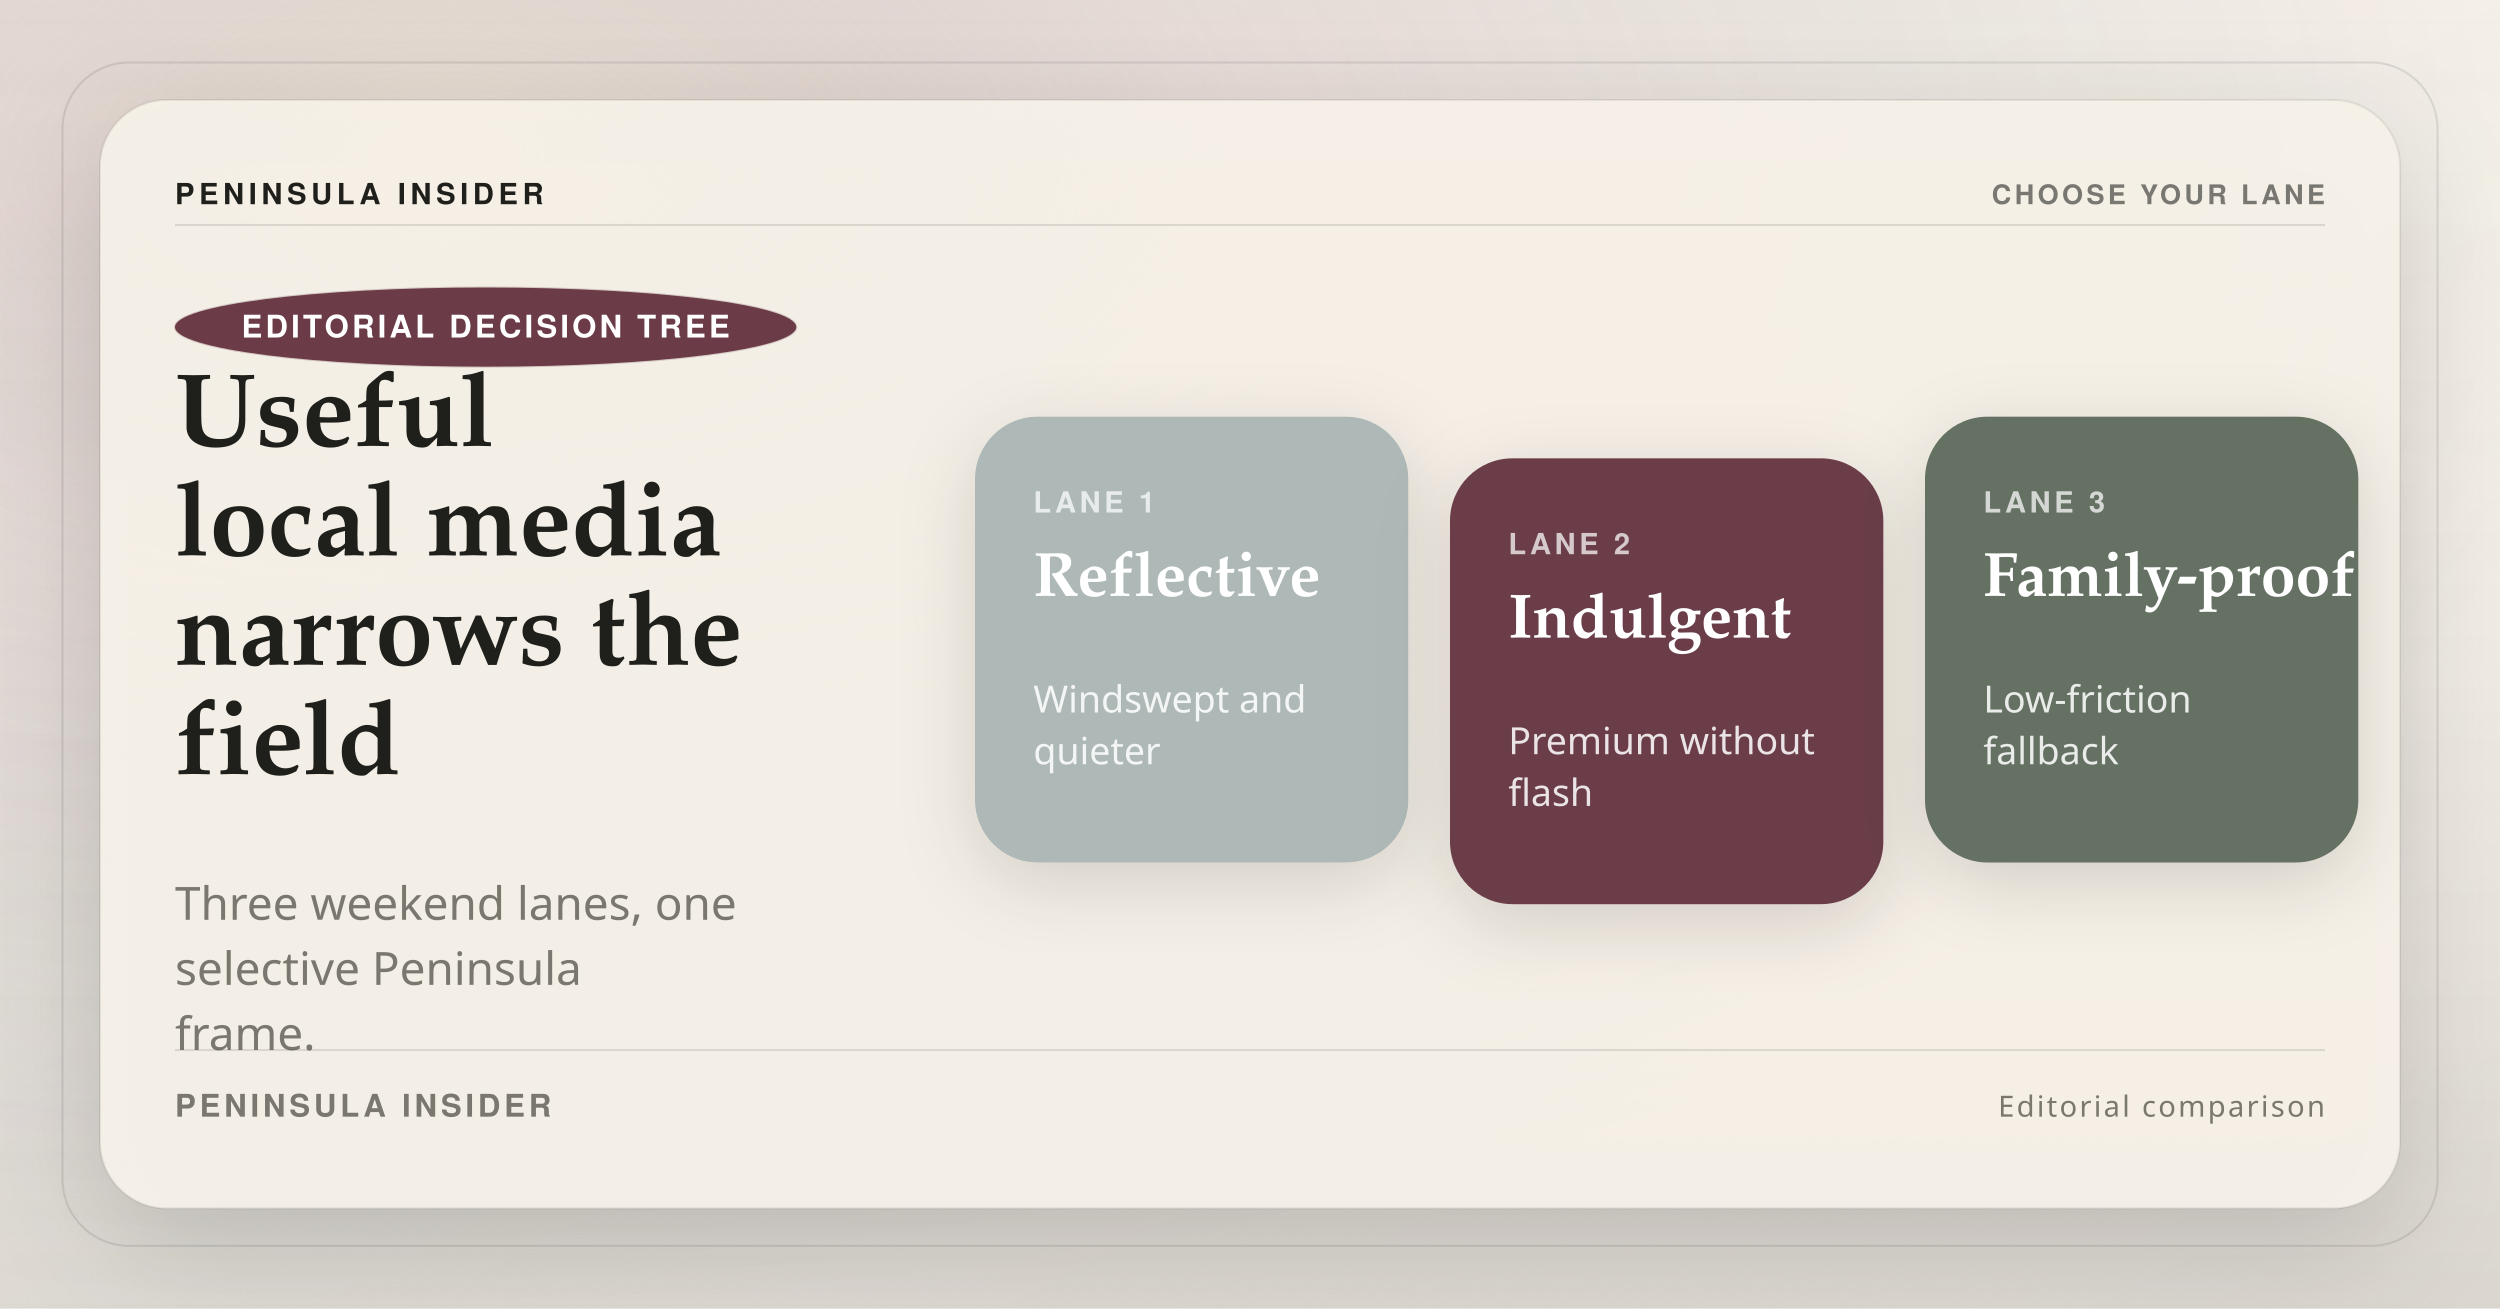
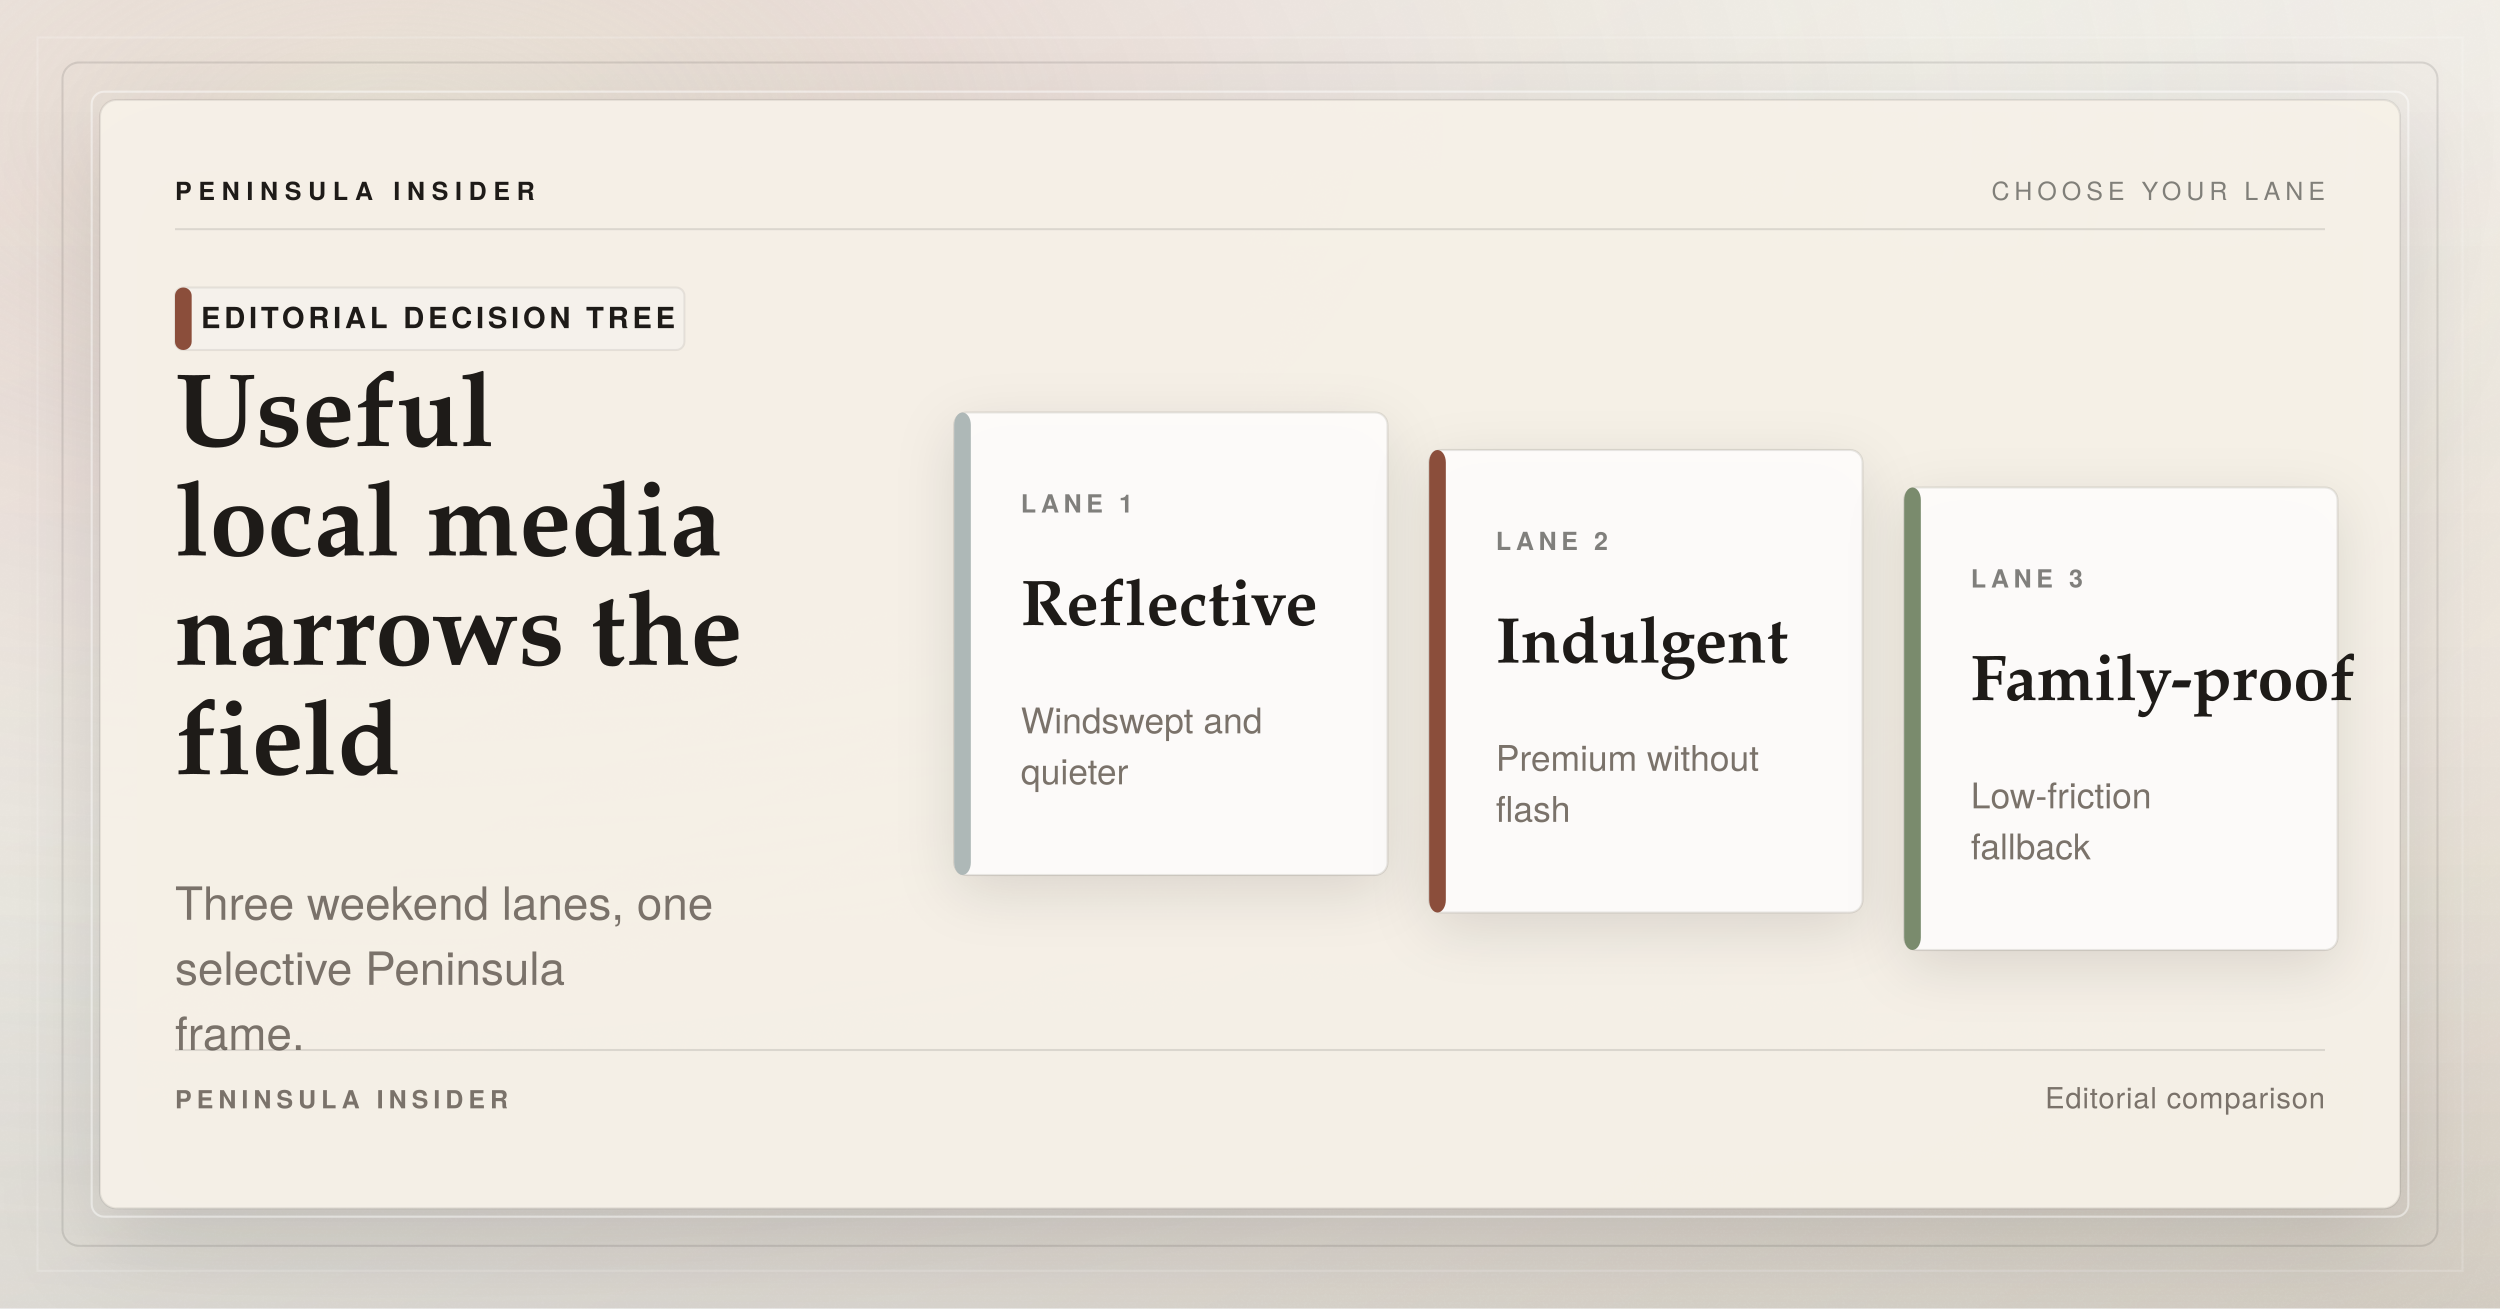
<svg xmlns="http://www.w3.org/2000/svg" width="1200" height="628" viewBox="0 0 1200 628">
  <defs>
    <linearGradient id="pi-social-2026-04-20-thu-weekend-moods-li-191x1-summary-v01-paper-gradient" x1="0" x2="1" y1="0" y2="1">
-       <stop offset="0%" stop-color="#FBF7F0" />
-       <stop offset="100%" stop-color="#F6F1E8" />
+       <stop offset="0%" stop-color="#FDFCFA" />
+       <stop offset="48%" stop-color="#F5F1EB" />
+       <stop offset="100%" stop-color="#E8E0D5" />
    </linearGradient>
    <linearGradient id="pi-social-2026-04-20-thu-weekend-moods-li-191x1-summary-v01-soft-vignette" x1="0" x2="0" y1="0" y2="1">
-       <stop offset="0%" stop-color="#FFFFFF" stop-opacity="0.02" />
-       <stop offset="100%" stop-color="#151714" stop-opacity="0.12" />
+       <stop offset="0%" stop-color="#FFFFFF" stop-opacity="0.03" />
+       <stop offset="52%" stop-color="#C9B99A" stop-opacity="0.05" />
+       <stop offset="100%" stop-color="#151714" stop-opacity="0.1" />
    </linearGradient>
    <linearGradient id="pi-social-2026-04-20-thu-weekend-moods-li-191x1-summary-v01-image-bottom" x1="0" x2="0" y1="0" y2="1">
      <stop offset="0%" stop-color="#0F120F" stop-opacity="0.02" />
-       <stop offset="54%" stop-color="#0F120F" stop-opacity="0.08" />
-       <stop offset="100%" stop-color="#0F120F" stop-opacity="0.72" />
+       <stop offset="44%" stop-color="#0F120F" stop-opacity="0.08" />
+       <stop offset="100%" stop-color="#0F120F" stop-opacity="0.76" />
    </linearGradient>
    <linearGradient id="pi-social-2026-04-20-thu-weekend-moods-li-191x1-summary-v01-image-side" x1="0" x2="1" y1="0" y2="0">
-       <stop offset="0%" stop-color="#0F120F" stop-opacity="0.72" />
-       <stop offset="48%" stop-color="#0F120F" stop-opacity="0.18" />
+       <stop offset="0%" stop-color="#0F120F" stop-opacity="0.78" />
+       <stop offset="34%" stop-color="#0F120F" stop-opacity="0.28" />
      <stop offset="100%" stop-color="#0F120F" stop-opacity="0.04" />
    </linearGradient>
-     <radialGradient id="pi-social-2026-04-20-thu-weekend-moods-li-191x1-summary-v01-pinot-glow" cx="18%" cy="12%" r="88%">
-       <stop offset="0%" stop-color="#C7B6A3" stop-opacity="0.38" />
-       <stop offset="36%" stop-color="#6B3C48" stop-opacity="0.14" />
+     <radialGradient id="pi-social-2026-04-20-thu-weekend-moods-li-191x1-summary-v01-pinot-glow" cx="16%" cy="10%" r="92%">
+       <stop offset="0%" stop-color="#C9B99A" stop-opacity="0.34" />
+       <stop offset="30%" stop-color="#8B4E3B" stop-opacity="0.14" />
+       <stop offset="68%" stop-color="#7A8B6D" stop-opacity="0.06" />
      <stop offset="100%" stop-color="#000000" stop-opacity="0" />
    </radialGradient>
    <filter id="pi-social-2026-04-20-thu-weekend-moods-li-191x1-summary-v01-paper-shadow" x="-20%" y="-20%" width="140%" height="140%">
-       <feDropShadow dx="0" dy="18" stdDeviation="28" flood-color="#121411" flood-opacity="0.16" />
+       <feDropShadow dx="0" dy="16" stdDeviation="24" flood-color="#121411" flood-opacity="0.14" />
    </filter>
    <filter id="pi-social-2026-04-20-thu-weekend-moods-li-191x1-summary-v01-card-shadow" x="-20%" y="-20%" width="140%" height="140%">
-       <feDropShadow dx="0" dy="10" stdDeviation="18" flood-color="#171916" flood-opacity="0.14" />
+       <feDropShadow dx="0" dy="8" stdDeviation="14" flood-color="#171916" flood-opacity="0.12" />
    </filter>
    <filter id="pi-social-2026-04-20-thu-weekend-moods-li-191x1-summary-v01-grain" x="0" y="0" width="100%" height="100%">
-       <feTurbulence type="fractalNoise" baseFrequency="0.85" numOctaves="2" stitchTiles="stitch" result="noise" />
+       <feTurbulence type="fractalNoise" baseFrequency="0.82" numOctaves="2" stitchTiles="stitch" result="noise" />
      <feColorMatrix type="saturate" values="0" />
      <feComponentTransfer>
-         <feFuncA type="table" tableValues="0 0.02" />
+         <feFuncA type="table" tableValues="0 0.018" />
      </feComponentTransfer>
    </filter>
    <clipPath id="pi-social-2026-04-20-thu-weekend-moods-li-191x1-summary-v01-frame-clip">
-       <rect x="30" y="30" width="1140" height="568" rx="32" />
+       <rect x="30" y="30" width="1140" height="568" rx="8" />
    </clipPath>
  </defs>
  <rect width="1200" height="628" fill="url(#pi-social-2026-04-20-thu-weekend-moods-li-191x1-summary-v01-paper-gradient)" />
  <rect width="1200" height="628" fill="url(#pi-social-2026-04-20-thu-weekend-moods-li-191x1-summary-v01-pinot-glow)" />
  <rect width="1200" height="628" fill="url(#pi-social-2026-04-20-thu-weekend-moods-li-191x1-summary-v01-soft-vignette)" />
-   <rect width="1200" height="628" filter="url(#pi-social-2026-04-20-thu-weekend-moods-li-191x1-summary-v01-grain)" opacity="0.9" />
-   <rect x="48" y="48" width="1104" height="532" rx="32" fill="rgba(246,241,232,0.94)" stroke="rgba(31,32,28,0.08)" filter="url(#pi-social-2026-04-20-thu-weekend-moods-li-191x1-summary-v01-paper-shadow)" />
+   <rect x="18" y="18" width="1164" height="592" fill="none" stroke="rgba(255,255,255,0.18)" />
+   <rect width="1200" height="628" filter="url(#pi-social-2026-04-20-thu-weekend-moods-li-191x1-summary-v01-grain)" opacity="0.92" />
+   <rect x="48" y="48" width="1104" height="532" rx="8" fill="rgba(246,241,232,0.94)" stroke="rgba(31,32,28,0.08)" filter="url(#pi-social-2026-04-20-thu-weekend-moods-li-191x1-summary-v01-paper-shadow)" />
  <g>
-     <line x1="84" y1="108" x2="1116" y2="108" stroke="rgba(31,32,28,0.12)" stroke-width="1" />
-     <text x="84" y="98" font-family="Avenir Next, 'Gill Sans', 'Trebuchet MS', 'Helvetica Neue', sans-serif" font-size="14" font-weight="700" letter-spacing="2.2" fill="#1F201C">PENINSULA INSIDER</text>
-     <text x="1116" y="98" text-anchor="end" font-family="Avenir Next, 'Gill Sans', 'Trebuchet MS', 'Helvetica Neue', sans-serif" font-size="13" font-weight="600" letter-spacing="1.6" fill="rgba(31,32,28,0.58)">CHOOSE YOUR LANE</text>
+     <line x1="84" y1="110" x2="1116" y2="110" stroke="rgba(31,32,28,0.12)" stroke-width="1" />
+     <text x="84" y="96" font-family="Outfit, 'Helvetica Neue', 'Avenir Next', Avenir, 'Gill Sans', sans-serif" font-size="12" font-weight="600" letter-spacing="3.2" fill="#1E1B18">PENINSULA INSIDER</text>
+     <text x="1116" y="96" text-anchor="end" font-family="Outfit, 'Helvetica Neue', 'Avenir Next', Avenir, 'Gill Sans', sans-serif" font-size="12" font-weight="500" letter-spacing="2.4" fill="rgba(31,32,28,0.54)">CHOOSE YOUR LANE</text>
  </g>
  <g transform="translate(84 138)">
-     <rect width="298.2" height="38" rx="999" fill="#6B3C48" stroke="rgba(107,60,72,0.22)" />
-     <text x="149.1" y="24" text-anchor="middle" font-family="Avenir Next, 'Gill Sans', 'Trebuchet MS', 'Helvetica Neue', sans-serif" font-size="15" font-weight="700" letter-spacing="1.5" fill="#FFFFFF">EDITORIAL DECISION TREE</text>
+     <rect width="244.52" height="30" rx="4" fill="rgba(245,241,235,0.94)" stroke="rgba(31,32,28,0.08)" />
+     <rect width="8" height="30" rx="4" fill="#8B4E3B" />
+     <text x="126.26" y="19.5" text-anchor="middle" font-family="Outfit, 'Helvetica Neue', 'Avenir Next', Avenir, 'Gill Sans', sans-serif" font-size="14" font-weight="600" letter-spacing="1.8" fill="#1E1B18">EDITORIAL DECISION TREE</text>
  </g>
-   <text x="84" y="214" font-family="Iowan Old Style, Baskerville, 'Palatino Linotype', 'Book Antiqua', Georgia, serif" font-size="50" font-weight="700" letter-spacing="0" fill="#1F201C" text-anchor="start">
+   <text x="84" y="214" font-family="Cormorant Garamond, Baskerville, 'Baskerville Old Face', 'Iowan Old Style', 'Palatino Linotype', 'Book Antiqua', Georgia, serif" font-size="50" font-weight="700" letter-spacing="0" fill="#1E1B18" text-anchor="start">
    <tspan x="84" dy="0">Useful</tspan>
    <tspan x="84" dy="52.5">local media</tspan>
    <tspan x="84" dy="52.5">narrows the</tspan>
    <tspan x="84" dy="52.5">field</tspan>
  </text>
-   <text x="84" y="441.5" font-family="Avenir Next, Avenir, 'Segoe UI', 'Helvetica Neue', sans-serif" font-size="22" font-weight="500" letter-spacing="0" fill="#7A776F" text-anchor="start">
+   <text x="84" y="441.5" font-family="Outfit, 'Helvetica Neue', 'Avenir Next', Avenir, 'Segoe UI', sans-serif" font-size="22" font-weight="500" letter-spacing="0" fill="#7A726A" text-anchor="start">
    <tspan x="84" dy="0">Three weekend lanes, one</tspan>
    <tspan x="84" dy="31.24">selective Peninsula</tspan>
    <tspan x="84" dy="31.24">frame.</tspan>
  </text>
  <g>
-     <rect x="468" y="200" width="208" height="214" rx="30" fill="#AEB8B7" filter="url(#pi-social-2026-04-20-thu-weekend-moods-li-191x1-summary-v01-card-shadow)" />
-     <text x="496" y="246" font-family="Avenir Next, 'Gill Sans', 'Trebuchet MS', 'Helvetica Neue', sans-serif" font-size="14" font-weight="700" letter-spacing="1.7" fill="rgba(255,255,255,0.72)">LANE 1</text>
-     <text x="496" y="286" font-family="Iowan Old Style, Baskerville, 'Palatino Linotype', 'Book Antiqua', Georgia, serif" font-size="30" font-weight="700" letter-spacing="0" fill="#FFFFFF" text-anchor="start">
-       <tspan x="496" dy="0">Reflective</tspan>
+     <rect x="458" y="198" width="208" height="222" rx="6" fill="rgba(253,252,250,0.96)" stroke="rgba(31,32,28,0.1)" filter="url(#pi-social-2026-04-20-thu-weekend-moods-li-191x1-summary-v01-card-shadow)" />
+     <rect x="458" y="198" width="8" height="222" rx="6" fill="#AEB8B7" />
+     <text x="490" y="246" font-family="Outfit, 'Helvetica Neue', 'Avenir Next', Avenir, 'Gill Sans', sans-serif" font-size="12" font-weight="600" letter-spacing="2.2" fill="rgba(31,32,28,0.56)">LANE 1</text>
+     <text x="490" y="300" font-family="Cormorant Garamond, Baskerville, 'Baskerville Old Face', 'Iowan Old Style', 'Palatino Linotype', 'Book Antiqua', Georgia, serif" font-size="31" font-weight="700" letter-spacing="0" fill="#1E1B18" text-anchor="start">
+       <tspan x="490" dy="0">Reflective</tspan>
    </text>
-     <text x="496" y="342" font-family="Avenir Next, Avenir, 'Segoe UI', 'Helvetica Neue', sans-serif" font-size="18" font-weight="500" letter-spacing="0" fill="rgba(255,255,255,0.86)" text-anchor="start">
-       <tspan x="496" dy="0">Windswept and</tspan>
-       <tspan x="496" dy="24.84">quieter</tspan>
+     <text x="490" y="352" font-family="Outfit, 'Helvetica Neue', 'Avenir Next', Avenir, 'Segoe UI', sans-serif" font-size="17" font-weight="400" letter-spacing="0" fill="#7A726A" text-anchor="start">
+       <tspan x="490" dy="0">Windswept and</tspan>
+       <tspan x="490" dy="24.48">quieter</tspan>
    </text>
  </g>
  <g>
-     <rect x="696" y="220" width="208" height="214" rx="30" fill="#6B3C48" filter="url(#pi-social-2026-04-20-thu-weekend-moods-li-191x1-summary-v01-card-shadow)" />
-     <text x="724" y="266" font-family="Avenir Next, 'Gill Sans', 'Trebuchet MS', 'Helvetica Neue', sans-serif" font-size="14" font-weight="700" letter-spacing="1.7" fill="rgba(255,255,255,0.72)">LANE 2</text>
-     <text x="724" y="306" font-family="Iowan Old Style, Baskerville, 'Palatino Linotype', 'Book Antiqua', Georgia, serif" font-size="30" font-weight="700" letter-spacing="0" fill="#FFFFFF" text-anchor="start">
-       <tspan x="724" dy="0">Indulgent</tspan>
+     <rect x="686" y="216" width="208" height="222" rx="6" fill="rgba(253,252,250,0.96)" stroke="rgba(31,32,28,0.1)" filter="url(#pi-social-2026-04-20-thu-weekend-moods-li-191x1-summary-v01-card-shadow)" />
+     <rect x="686" y="216" width="8" height="222" rx="6" fill="#8B4E3B" />
+     <text x="718" y="264" font-family="Outfit, 'Helvetica Neue', 'Avenir Next', Avenir, 'Gill Sans', sans-serif" font-size="12" font-weight="600" letter-spacing="2.2" fill="rgba(31,32,28,0.56)">LANE 2</text>
+     <text x="718" y="318" font-family="Cormorant Garamond, Baskerville, 'Baskerville Old Face', 'Iowan Old Style', 'Palatino Linotype', 'Book Antiqua', Georgia, serif" font-size="31" font-weight="700" letter-spacing="0" fill="#1E1B18" text-anchor="start">
+       <tspan x="718" dy="0">Indulgent</tspan>
    </text>
-     <text x="724" y="362" font-family="Avenir Next, Avenir, 'Segoe UI', 'Helvetica Neue', sans-serif" font-size="18" font-weight="500" letter-spacing="0" fill="rgba(255,255,255,0.86)" text-anchor="start">
-       <tspan x="724" dy="0">Premium without</tspan>
-       <tspan x="724" dy="24.84">flash</tspan>
+     <text x="718" y="370" font-family="Outfit, 'Helvetica Neue', 'Avenir Next', Avenir, 'Segoe UI', sans-serif" font-size="17" font-weight="400" letter-spacing="0" fill="#7A726A" text-anchor="start">
+       <tspan x="718" dy="0">Premium without</tspan>
+       <tspan x="718" dy="24.48">flash</tspan>
    </text>
  </g>
  <g>
-     <rect x="924" y="200" width="208" height="214" rx="30" fill="#657163" filter="url(#pi-social-2026-04-20-thu-weekend-moods-li-191x1-summary-v01-card-shadow)" />
-     <text x="952" y="246" font-family="Avenir Next, 'Gill Sans', 'Trebuchet MS', 'Helvetica Neue', sans-serif" font-size="14" font-weight="700" letter-spacing="1.7" fill="rgba(255,255,255,0.72)">LANE 3</text>
-     <text x="952" y="286" font-family="Iowan Old Style, Baskerville, 'Palatino Linotype', 'Book Antiqua', Georgia, serif" font-size="30" font-weight="700" letter-spacing="0" fill="#FFFFFF" text-anchor="start">
-       <tspan x="952" dy="0">Family-proof</tspan>
+     <rect x="914" y="234" width="208" height="222" rx="6" fill="rgba(253,252,250,0.96)" stroke="rgba(31,32,28,0.1)" filter="url(#pi-social-2026-04-20-thu-weekend-moods-li-191x1-summary-v01-card-shadow)" />
+     <rect x="914" y="234" width="8" height="222" rx="6" fill="#7A8B6D" />
+     <text x="946" y="282" font-family="Outfit, 'Helvetica Neue', 'Avenir Next', Avenir, 'Gill Sans', sans-serif" font-size="12" font-weight="600" letter-spacing="2.2" fill="rgba(31,32,28,0.56)">LANE 3</text>
+     <text x="946" y="336" font-family="Cormorant Garamond, Baskerville, 'Baskerville Old Face', 'Iowan Old Style', 'Palatino Linotype', 'Book Antiqua', Georgia, serif" font-size="31" font-weight="700" letter-spacing="0" fill="#1E1B18" text-anchor="start">
+       <tspan x="946" dy="0">Family-proof</tspan>
    </text>
-     <text x="952" y="342" font-family="Avenir Next, Avenir, 'Segoe UI', 'Helvetica Neue', sans-serif" font-size="18" font-weight="500" letter-spacing="0" fill="rgba(255,255,255,0.86)" text-anchor="start">
-       <tspan x="952" dy="0">Low-friction</tspan>
-       <tspan x="952" dy="24.84">fallback</tspan>
+     <text x="946" y="388" font-family="Outfit, 'Helvetica Neue', 'Avenir Next', Avenir, 'Segoe UI', sans-serif" font-size="17" font-weight="400" letter-spacing="0" fill="#7A726A" text-anchor="start">
+       <tspan x="946" dy="0">Low-friction</tspan>
+       <tspan x="946" dy="24.48">fallback</tspan>
    </text>
  </g>
  <g>
    <line x1="84" y1="504" x2="1116" y2="504" stroke="rgba(31,32,28,0.12)" stroke-width="1" />
-     <text x="84" y="536" font-family="Avenir Next, 'Gill Sans', 'Trebuchet MS', 'Helvetica Neue', sans-serif" font-size="15" font-weight="700" letter-spacing="1.8" fill="#7A776F">PENINSULA INSIDER</text>
-     <text x="1116" y="536" text-anchor="end" font-family="Avenir Next, Avenir, 'Segoe UI', 'Helvetica Neue', sans-serif" font-size="14" font-weight="500" letter-spacing="1.1" fill="#7A776F">Editorial comparison</text>
+     <text x="84" y="532" font-family="Outfit, 'Helvetica Neue', 'Avenir Next', Avenir, 'Gill Sans', sans-serif" font-size="12" font-weight="600" letter-spacing="2.4" fill="#7A726A">PENINSULA INSIDER</text>
+     <text x="1116" y="532" text-anchor="end" font-family="Outfit, 'Helvetica Neue', 'Avenir Next', Avenir, 'Segoe UI', sans-serif" font-size="14" font-weight="400" letter-spacing="0.4" fill="#7A726A">Editorial comparison</text>
  </g>
-   <rect x="30" y="30" width="1140" height="568" rx="32" fill="none" stroke="rgba(31,32,28,0.11)" />
+   <g>
+     <rect x="30" y="30" width="1140" height="568" rx="8" fill="none" stroke="rgba(31,32,28,0.12)" />
+     <rect x="44" y="44" width="1112" height="540" rx="6" fill="none" stroke="rgba(255,255,255,0.46)" />
+   </g>
</svg>
